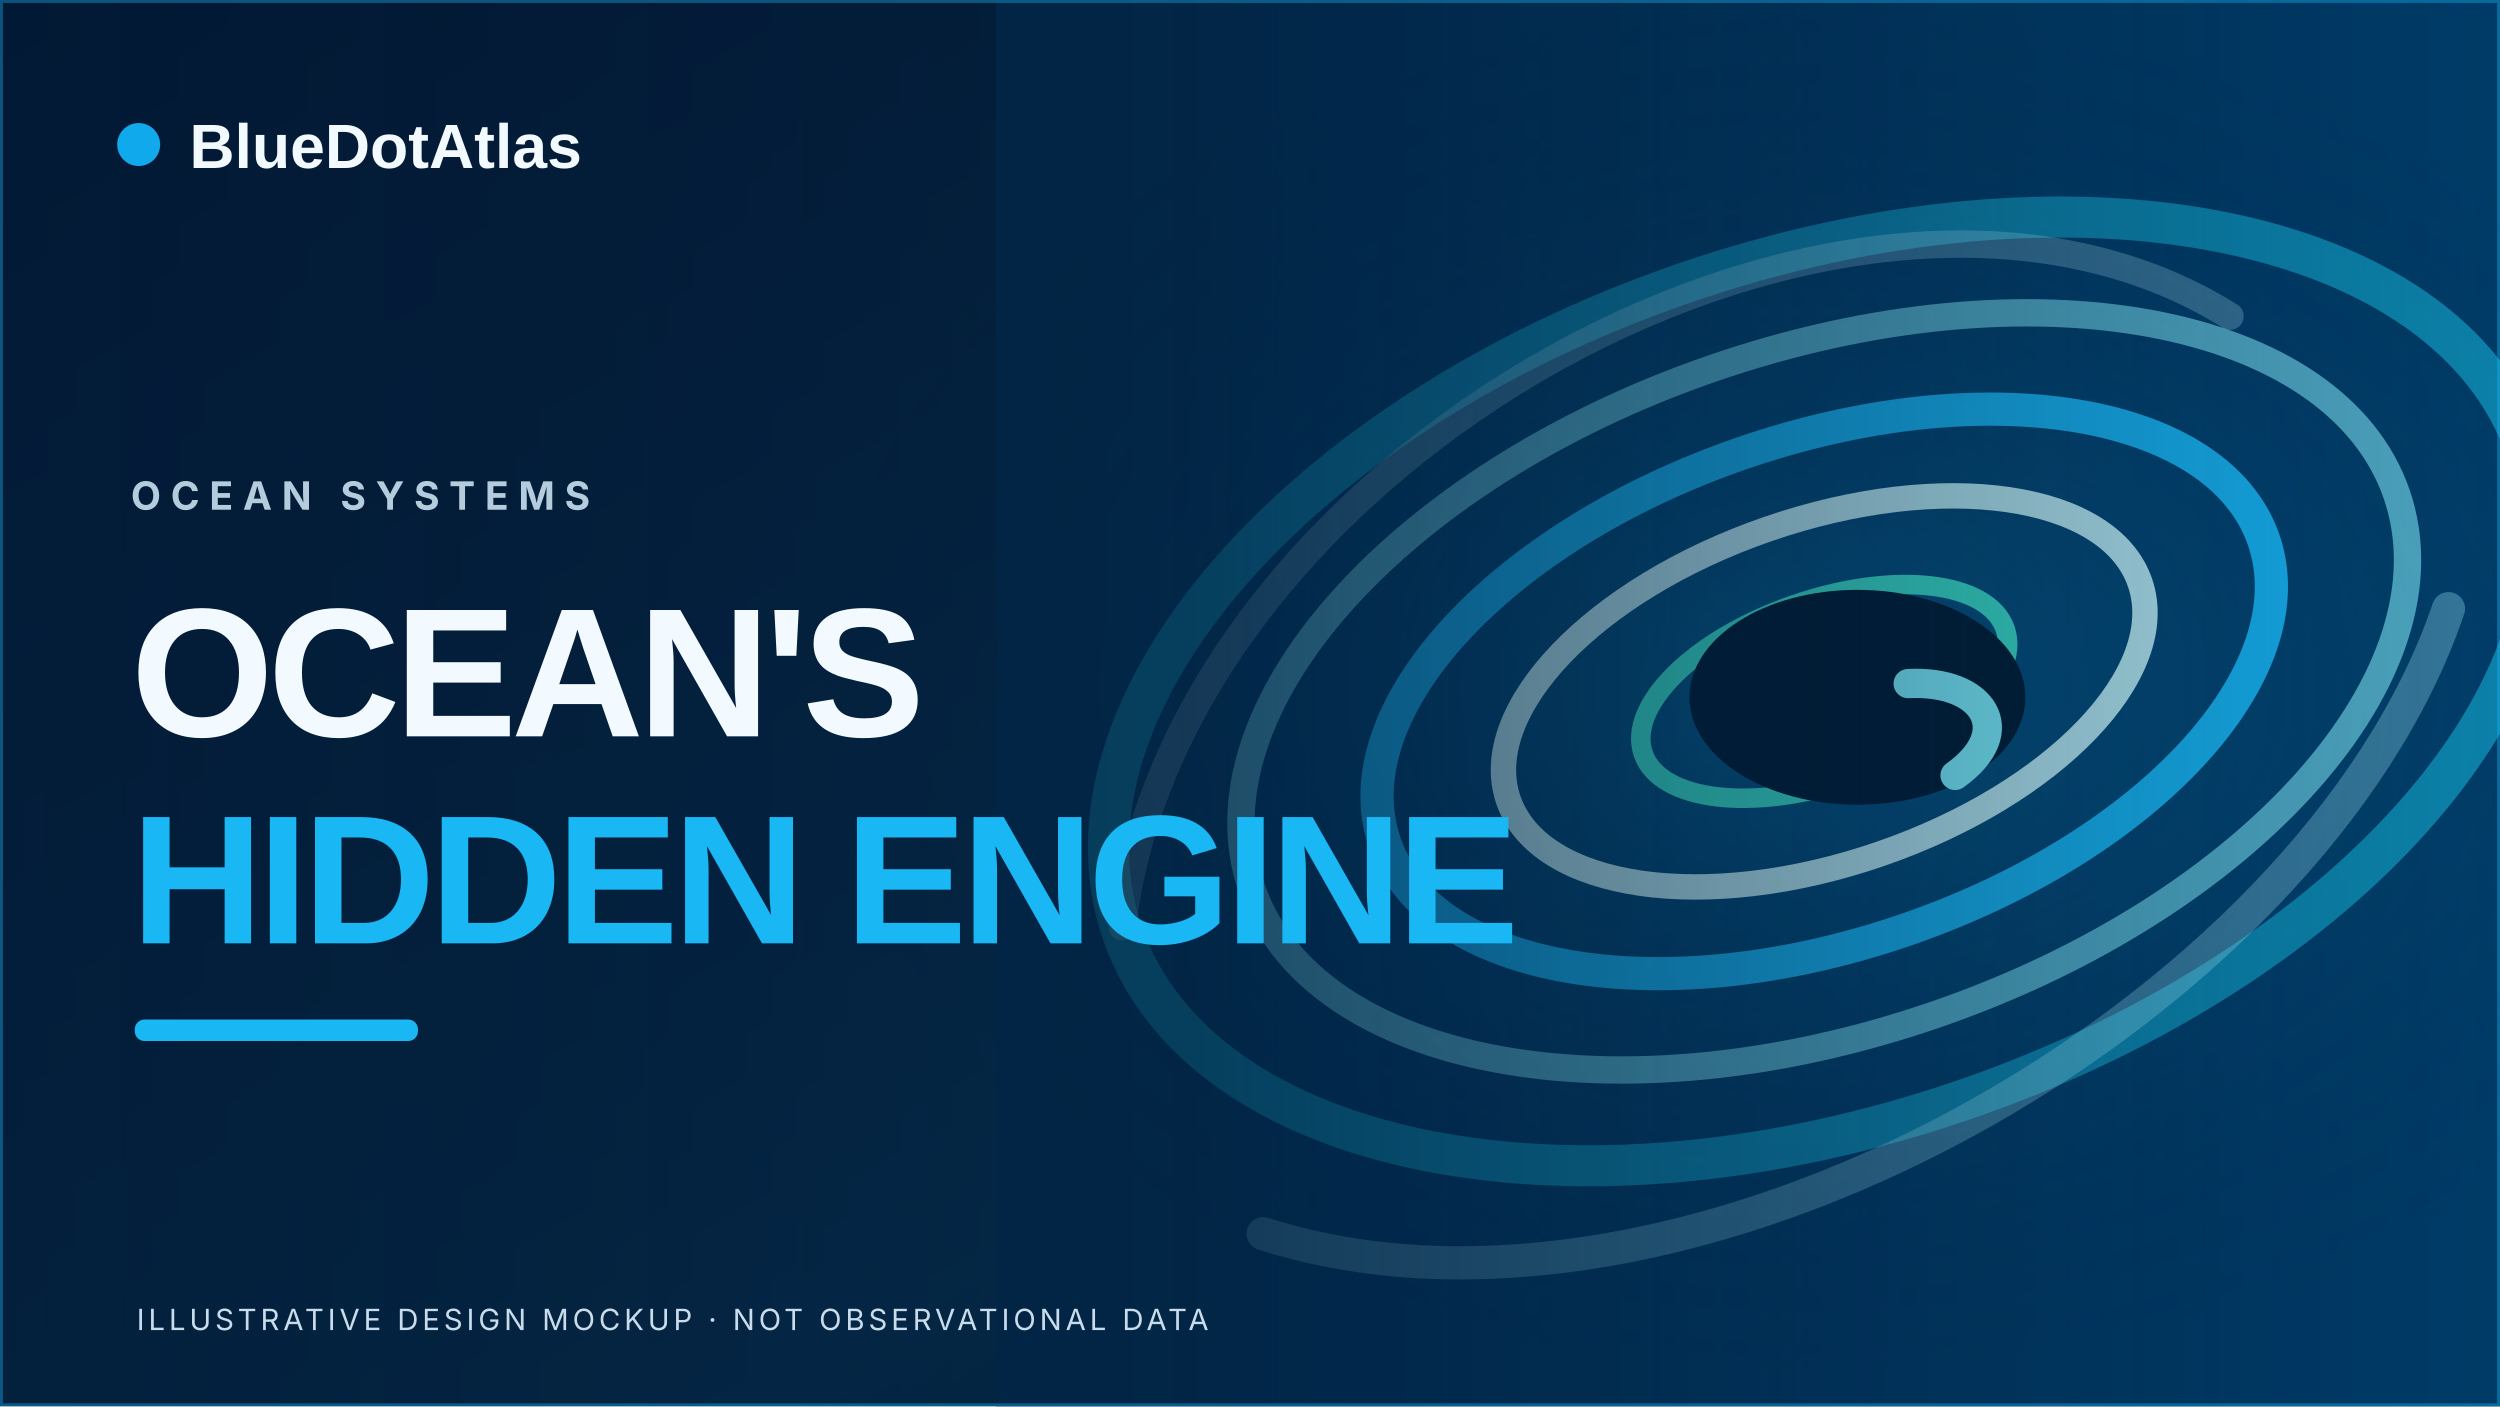
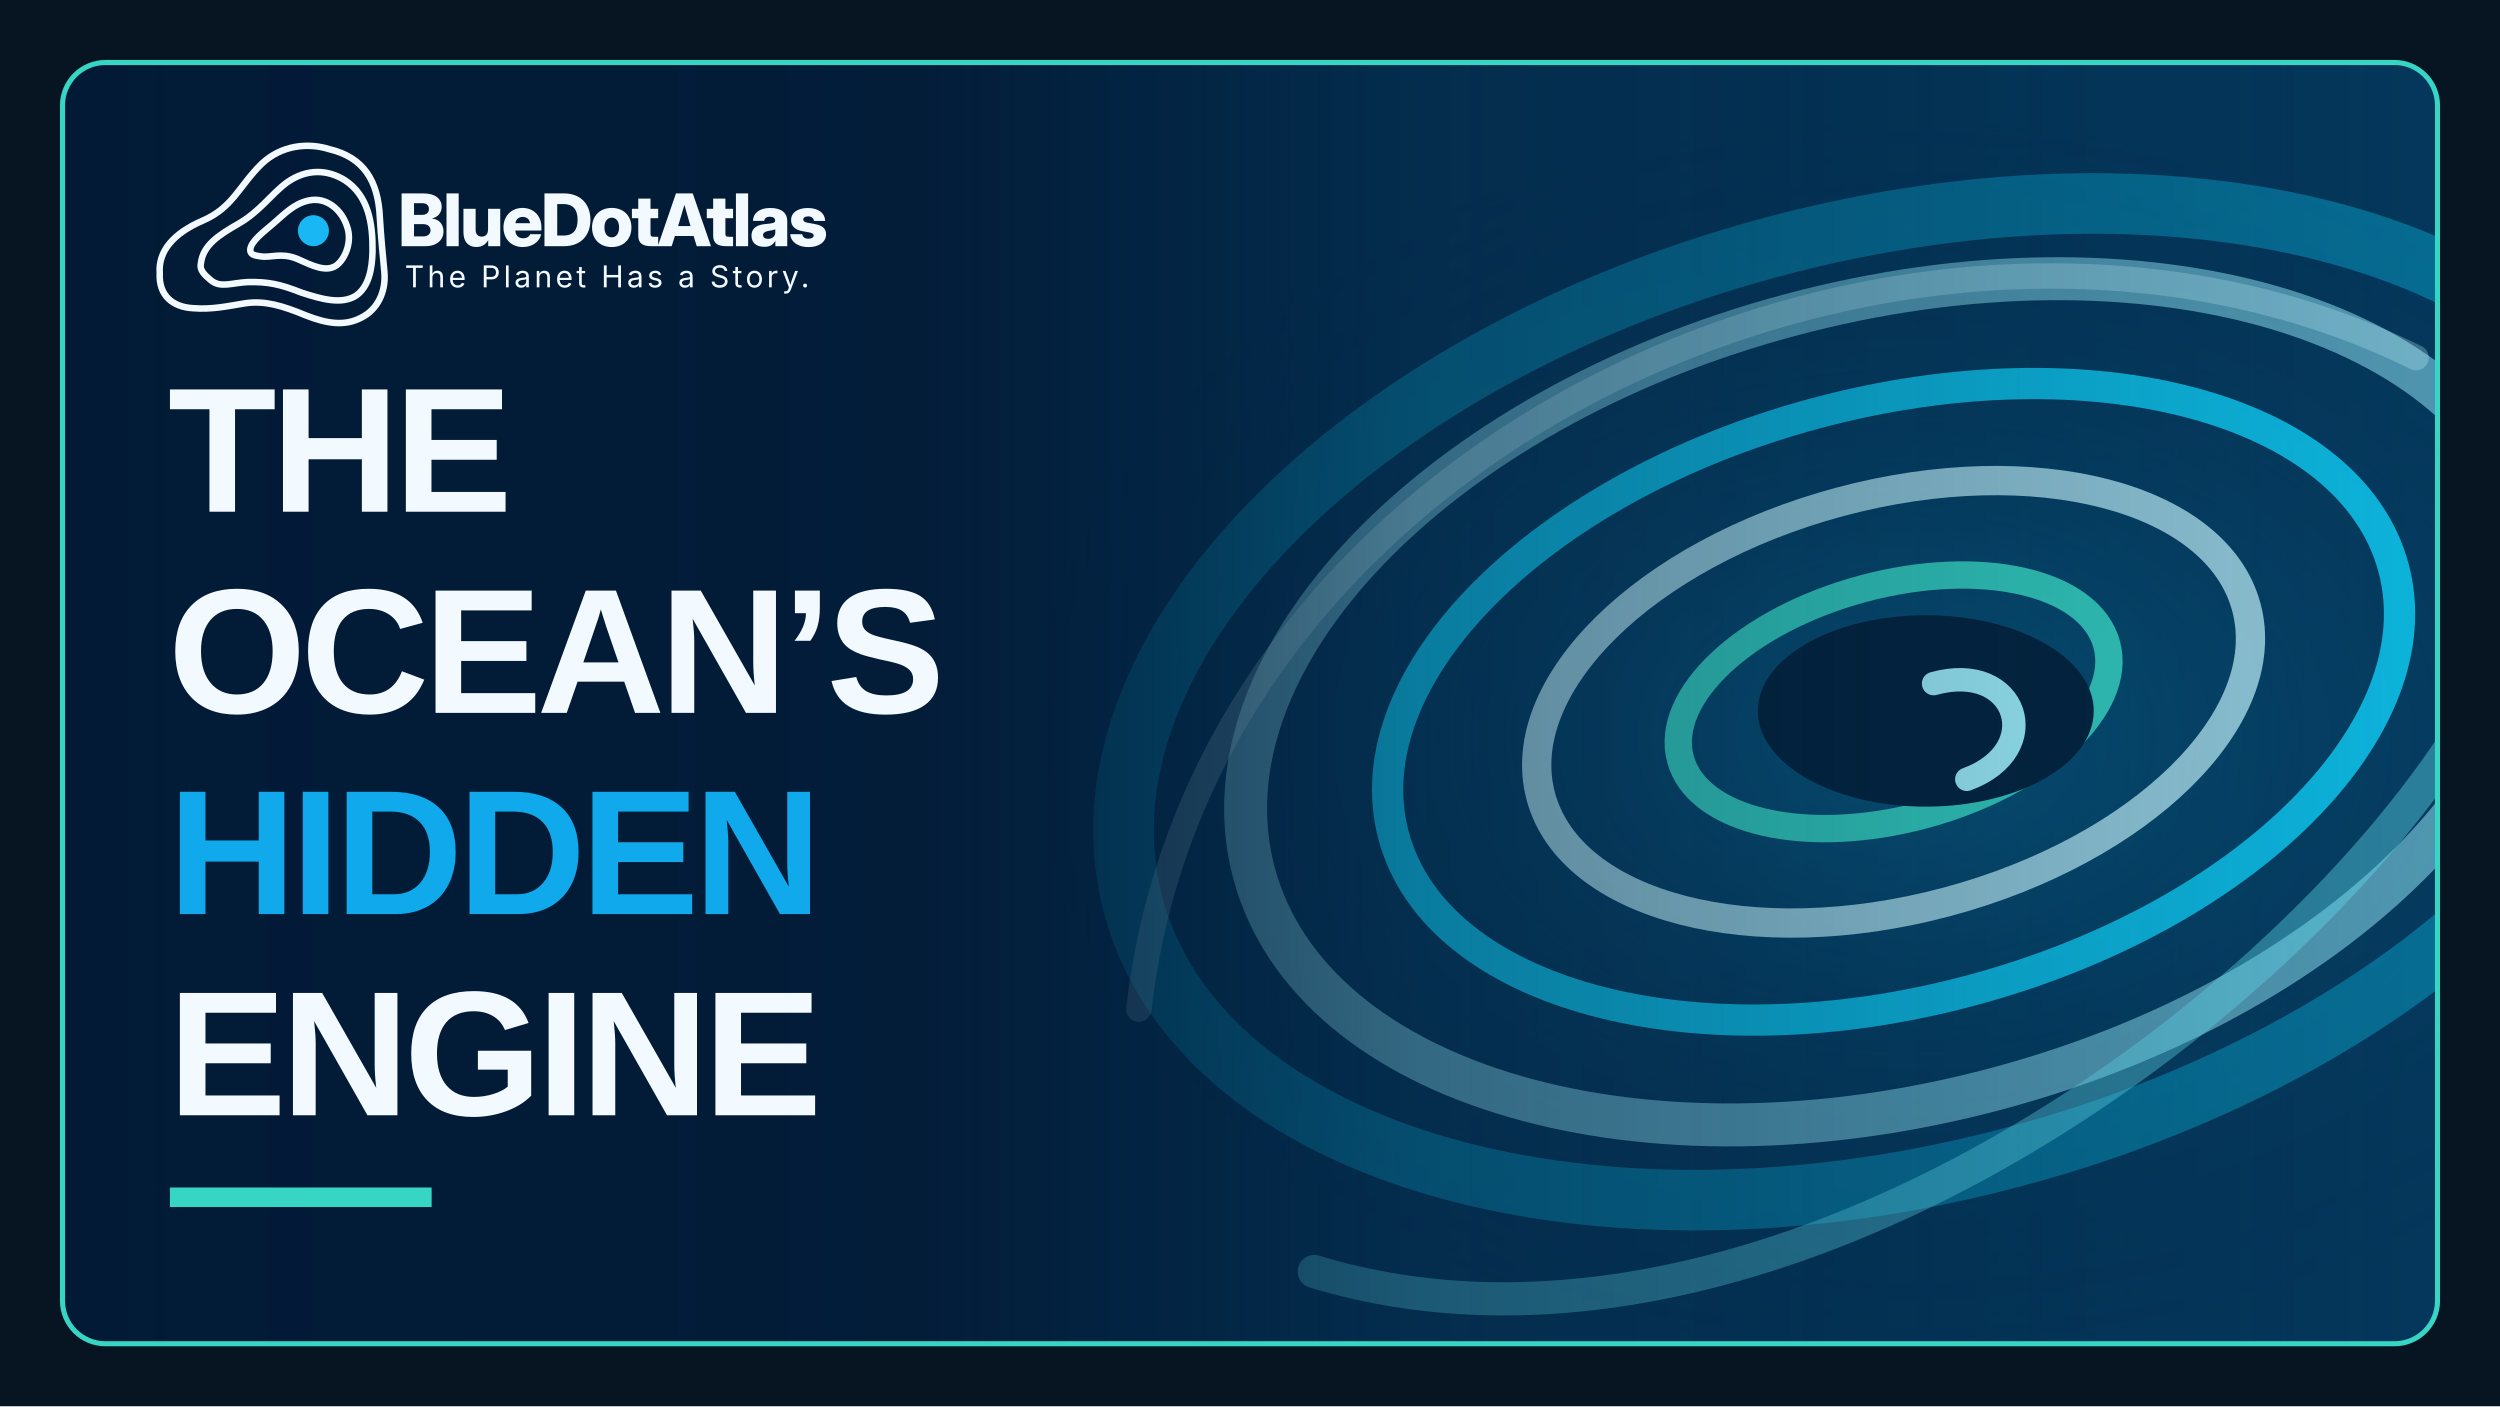
- <svg xmlns="http://www.w3.org/2000/svg" viewBox="0 0 1280 720" width="1280" height="720" role="img" aria-labelledby="title desc">
+ <svg xmlns="http://www.w3.org/2000/svg" viewBox="0 0 1280 720" width="1280" height="720" role="img" aria-labelledby="thumbnail-title thumbnail-description" data-template="bluedotatlas-left-text-v1" data-example="ocean">
  <defs>
-     <linearGradient id="back" x1="0" y1="0" x2="1" y2="1">
-       <stop stop-color="#021934" />
-       <stop offset=".65" stop-color="#064366" />
-       <stop offset="1" stop-color="#071522" />
-     </linearGradient>
-     <linearGradient id="fade" x1="0" y1="0" x2="1" y2="0">
-       <stop stop-color="#021934" stop-opacity=".96" />
-       <stop offset=".47" stop-color="#021934" stop-opacity=".78" />
+     <linearGradient id="left-scrim" x1="0" x2="1" y1="0" y2="0">
+       <stop offset="0" stop-color="#021934" stop-opacity=".96" />
+       <stop offset=".36" stop-color="#021934" stop-opacity=".87" />
+       <stop offset=".57" stop-color="#021934" stop-opacity=".36" />
      <stop offset="1" stop-color="#021934" stop-opacity="0" />
    </linearGradient>
-     <radialGradient id="halo">
-       <stop stop-color="#13B6EF" stop-opacity=".24" />
+     <radialGradient id="glowTint">
+       <stop stop-color="#16BCEB" stop-opacity=".24" />
      <stop offset="1" stop-color="#021934" stop-opacity="0" />
    </radialGradient>
-     <filter id="glow" x="-50%" y="-50%" width="200%" height="200%">
-       <feGaussianBlur stdDeviation="9" />
-     </filter>
-     <clipPath id="clip">
-       <rect width="1280" height="720" />
+     <clipPath id="thumb-clip">
+       <rect x="32" y="32" width="1216" height="656" rx="22" />
    </clipPath>
  </defs>
-   <g clip-path="url(#clip)">
-     <rect width="1280" height="720" fill="url(#back)" />
-     <rect x="510" y="0" width="770" height="720" fill="#003B67" />
-     <ellipse cx="924" cy="352" rx="520" ry="360" fill="url(#halo)" />
-     <g fill="none" stroke-linecap="round" stroke-linejoin="round" transform="rotate(-19 934 354)">
-       <ellipse cx="934" cy="354" rx="380" ry="221" stroke="#16B9DD" stroke-opacity=".55" stroke-width="21" />
-       <ellipse cx="934" cy="354" rx="310" ry="175" stroke="#81EAF9" stroke-opacity=".6" stroke-width="14" />
-       <ellipse cx="934" cy="354" rx="238" ry="129" stroke="#19B7F4" stroke-opacity=".9" stroke-width="17" />
-       <ellipse cx="934" cy="354" rx="171" ry="88" stroke="#CBFAFF" stroke-opacity=".85" stroke-width="13" />
-       <ellipse cx="934" cy="354" rx="98" ry="47" stroke="#37D6C4" stroke-width="10" />
-       <path d="M555 351 C 659 134 1050 63 1193 240" stroke="#B7EFFF" stroke-opacity=".28" stroke-width="14" />
-       <path d="M572 523 C 754 659 1117 590 1250 418" stroke="#A3EEFF" stroke-opacity=".32" stroke-width="17" />
+   <rect width="1280" height="720" fill="#071522" />
+   <g data-slot="background-image" clip-path="url(#thumb-clip)">
+     <rect width="1280" height="720" fill="#04375B" />
+     <ellipse cx="978" cy="377" rx="470" ry="320" fill="url(#glowTint)" />
+     <g fill="none" stroke-linecap="round" transform="rotate(-15 971 361)">
+       <ellipse cx="970" cy="359" rx="403" ry="241" stroke="#0BB2DC" stroke-opacity=".42" stroke-width="31" />
+       <ellipse cx="970" cy="359" rx="339" ry="205" stroke="#8ADDF0" stroke-opacity=".56" stroke-width="22" />
+       <ellipse cx="970" cy="359" rx="265" ry="153" stroke="#0EC4ED" stroke-opacity=".87" stroke-width="16" />
+       <ellipse cx="970" cy="359" rx="187" ry="106" stroke="#C1F5FF" stroke-opacity=".73" stroke-width="15" />
+       <ellipse cx="970" cy="359" rx="113" ry="60" stroke="#37D6C4" stroke-opacity=".9" stroke-width="14" />
+       <path d="M556 411 C 665 134 1064 74 1274 258" stroke="#C1F5FF" stroke-opacity=".28" stroke-width="13" />
+       <path d="M608 564 C 804 686 1112 574 1249 447" stroke="#63DEEF" stroke-opacity=".41" stroke-width="17" />
    </g>
-     <ellipse cx="951" cy="357" rx="86" ry="55" fill="#001E37" />
-     <path d="M977 350 C 1015 348 1033 374 1001 397" fill="none" stroke="#77E9F7" stroke-width="15" stroke-linecap="round" />
-     <rect width="1280" height="720" fill="url(#fade)" opacity="0.83" />
-     <rect x="0" y="0" width="1280" height="720" fill="none" stroke="#19B7F4" stroke-opacity=".38" stroke-width="3" />
+     <ellipse cx="986" cy="364" rx="86" ry="49" fill="#03243F" />
+     <path d="M990 350 C 1033 338 1048 384 1007 399" fill="none" stroke="#9DEDF9" stroke-linecap="round" stroke-width="12" />
+     <rect x="32" y="32" width="1216" height="656" fill="url(#left-scrim)" />
  </g>
-   <circle cx="71" cy="74" r="11" fill="#10AAEC" />
-   <text x="97" y="86" font-family="'Space Grotesk',Arial,sans-serif" font-size="32" font-weight="700" fill="#F2F9FF">BlueDotAtlas</text>
-   <text x="67" y="261" font-family="'Inter',Arial,sans-serif" font-size="20" letter-spacing="5" font-weight="700" fill="#B4CCDC">OCEAN SYSTEMS</text>
-   <text x="67" y="377" font-family="'Space Grotesk',Arial,sans-serif" font-size="94" font-weight="700" letter-spacing="-3" fill="#F2F9FF" paint-order="stroke fill">OCEAN'S</text>
-   <text x="67" y="483" font-family="'Space Grotesk',Arial,sans-serif" font-size="94" font-weight="700" letter-spacing="-3" fill="#19B7F4" paint-order="stroke fill">HIDDEN ENGINE</text>
-   <rect x="69" y="522" width="145" height="11" rx="5" fill="#19B7F4" />
-   <text x="70" y="681" font-family="'Inter',Arial,sans-serif" font-size="15" fill="#C9DCEB" letter-spacing="2">ILLUSTRATIVE DESIGN MOCKUP  ·  NOT OBSERVATIONAL DATA</text>
+   <rect data-slot="border" x="32" y="32" width="1216" height="656" rx="22" fill="none" stroke="#37D6C4" stroke-width="2.6" />
+   <svg data-slot="approved-logo" x="79" y="72" width="395" height="96" viewBox="93 133 1892 460" aria-label="The approved BlueDotAtlas logo with The Planet Has a Story.">
+     <g id="blue-dot-atlas-contour-v1" fill="none" stroke="#F2F9FF" stroke-width="16" stroke-linejoin="round" stroke-linecap="round">
+       <path d="M 106 458 C 102 404 140 360 212 329 C 286 297 301 243 357 189 C 404 145 468 137 522 154 C 606 174 642 231 646 322 C 649 372 653 411 657 454 C 662 505 639 548 601 567 C 560 589 516 582 465 562 C 407 538 364 525 316 532 C 272 539 235 548 186 544 C 139 541 103 514 106 458 Z" />
+       <path d="M 207 434 C 212 390 250 365 299 337 C 354 305 378 265 419 235 C 468 201 518 204 560 230 C 618 268 629 336 628 405 C 627 448 619 491 588 513 C 553 536 503 522 454 506 C 401 485 371 479 322 480 C 282 482 255 495 232 476 C 215 462 203 450 207 434 Z" />
+       <path d="M 328 401 C 329 380 362 356 384 337 C 413 312 435 288 471 280 C 515 270 552 303 565 342 C 579 379 562 421 541 438 C 515 458 479 439 443 423 C 404 407 378 421 354 417 C 337 415 328 412 328 401 Z" />
+     </g>
+     <circle cx="483" cy="354" r="38" fill="#19B7F4" />
+     <g fill="#F2F9FF">
+       <text x="691" y="392" font-family="Inter Display, Inter, Arial, Helvetica, sans-serif" font-size="178" font-weight="800" letter-spacing="-5" textLength="1290" lengthAdjust="spacingAndGlyphs">BlueDotAtlas</text>
+       <text x="707" y="493" font-family="Inter, Arial, Helvetica, sans-serif" font-size="74" font-weight="400" letter-spacing="8" textLength="1233" lengthAdjust="spacingAndGlyphs">The Planet Has a Story.</text>
+     </g>
+   </svg>
+   <g data-slot="left-title-block">
+     <text data-slot="headline-line-1" x="86" y="262" font-family="'Space Grotesk',Arial,sans-serif" font-size="91" font-weight="700" letter-spacing="-2.8" fill="#F2F9FF">THE</text>
+     <text data-slot="headline-line-2" x="86" y="365" font-family="'Space Grotesk',Arial,sans-serif" font-size="91" font-weight="700" letter-spacing="-2.8" fill="#F2F9FF">OCEAN’S</text>
+     <text data-slot="headline-line-3" x="86" y="468" font-family="'Space Grotesk',Arial,sans-serif" font-size="91" font-weight="700" letter-spacing="-2.8" fill="#10AAEC">HIDDEN</text>
+     <text data-slot="headline-line-4" x="86" y="571" font-family="'Space Grotesk',Arial,sans-serif" font-size="91" font-weight="700" letter-spacing="-2.8" fill="#F2F9FF">ENGINE</text>
+     <rect data-slot="underline" x="87" y="608" width="134" height="10" rx="0" fill="#37D6C4" />
+   </g>
</svg>
